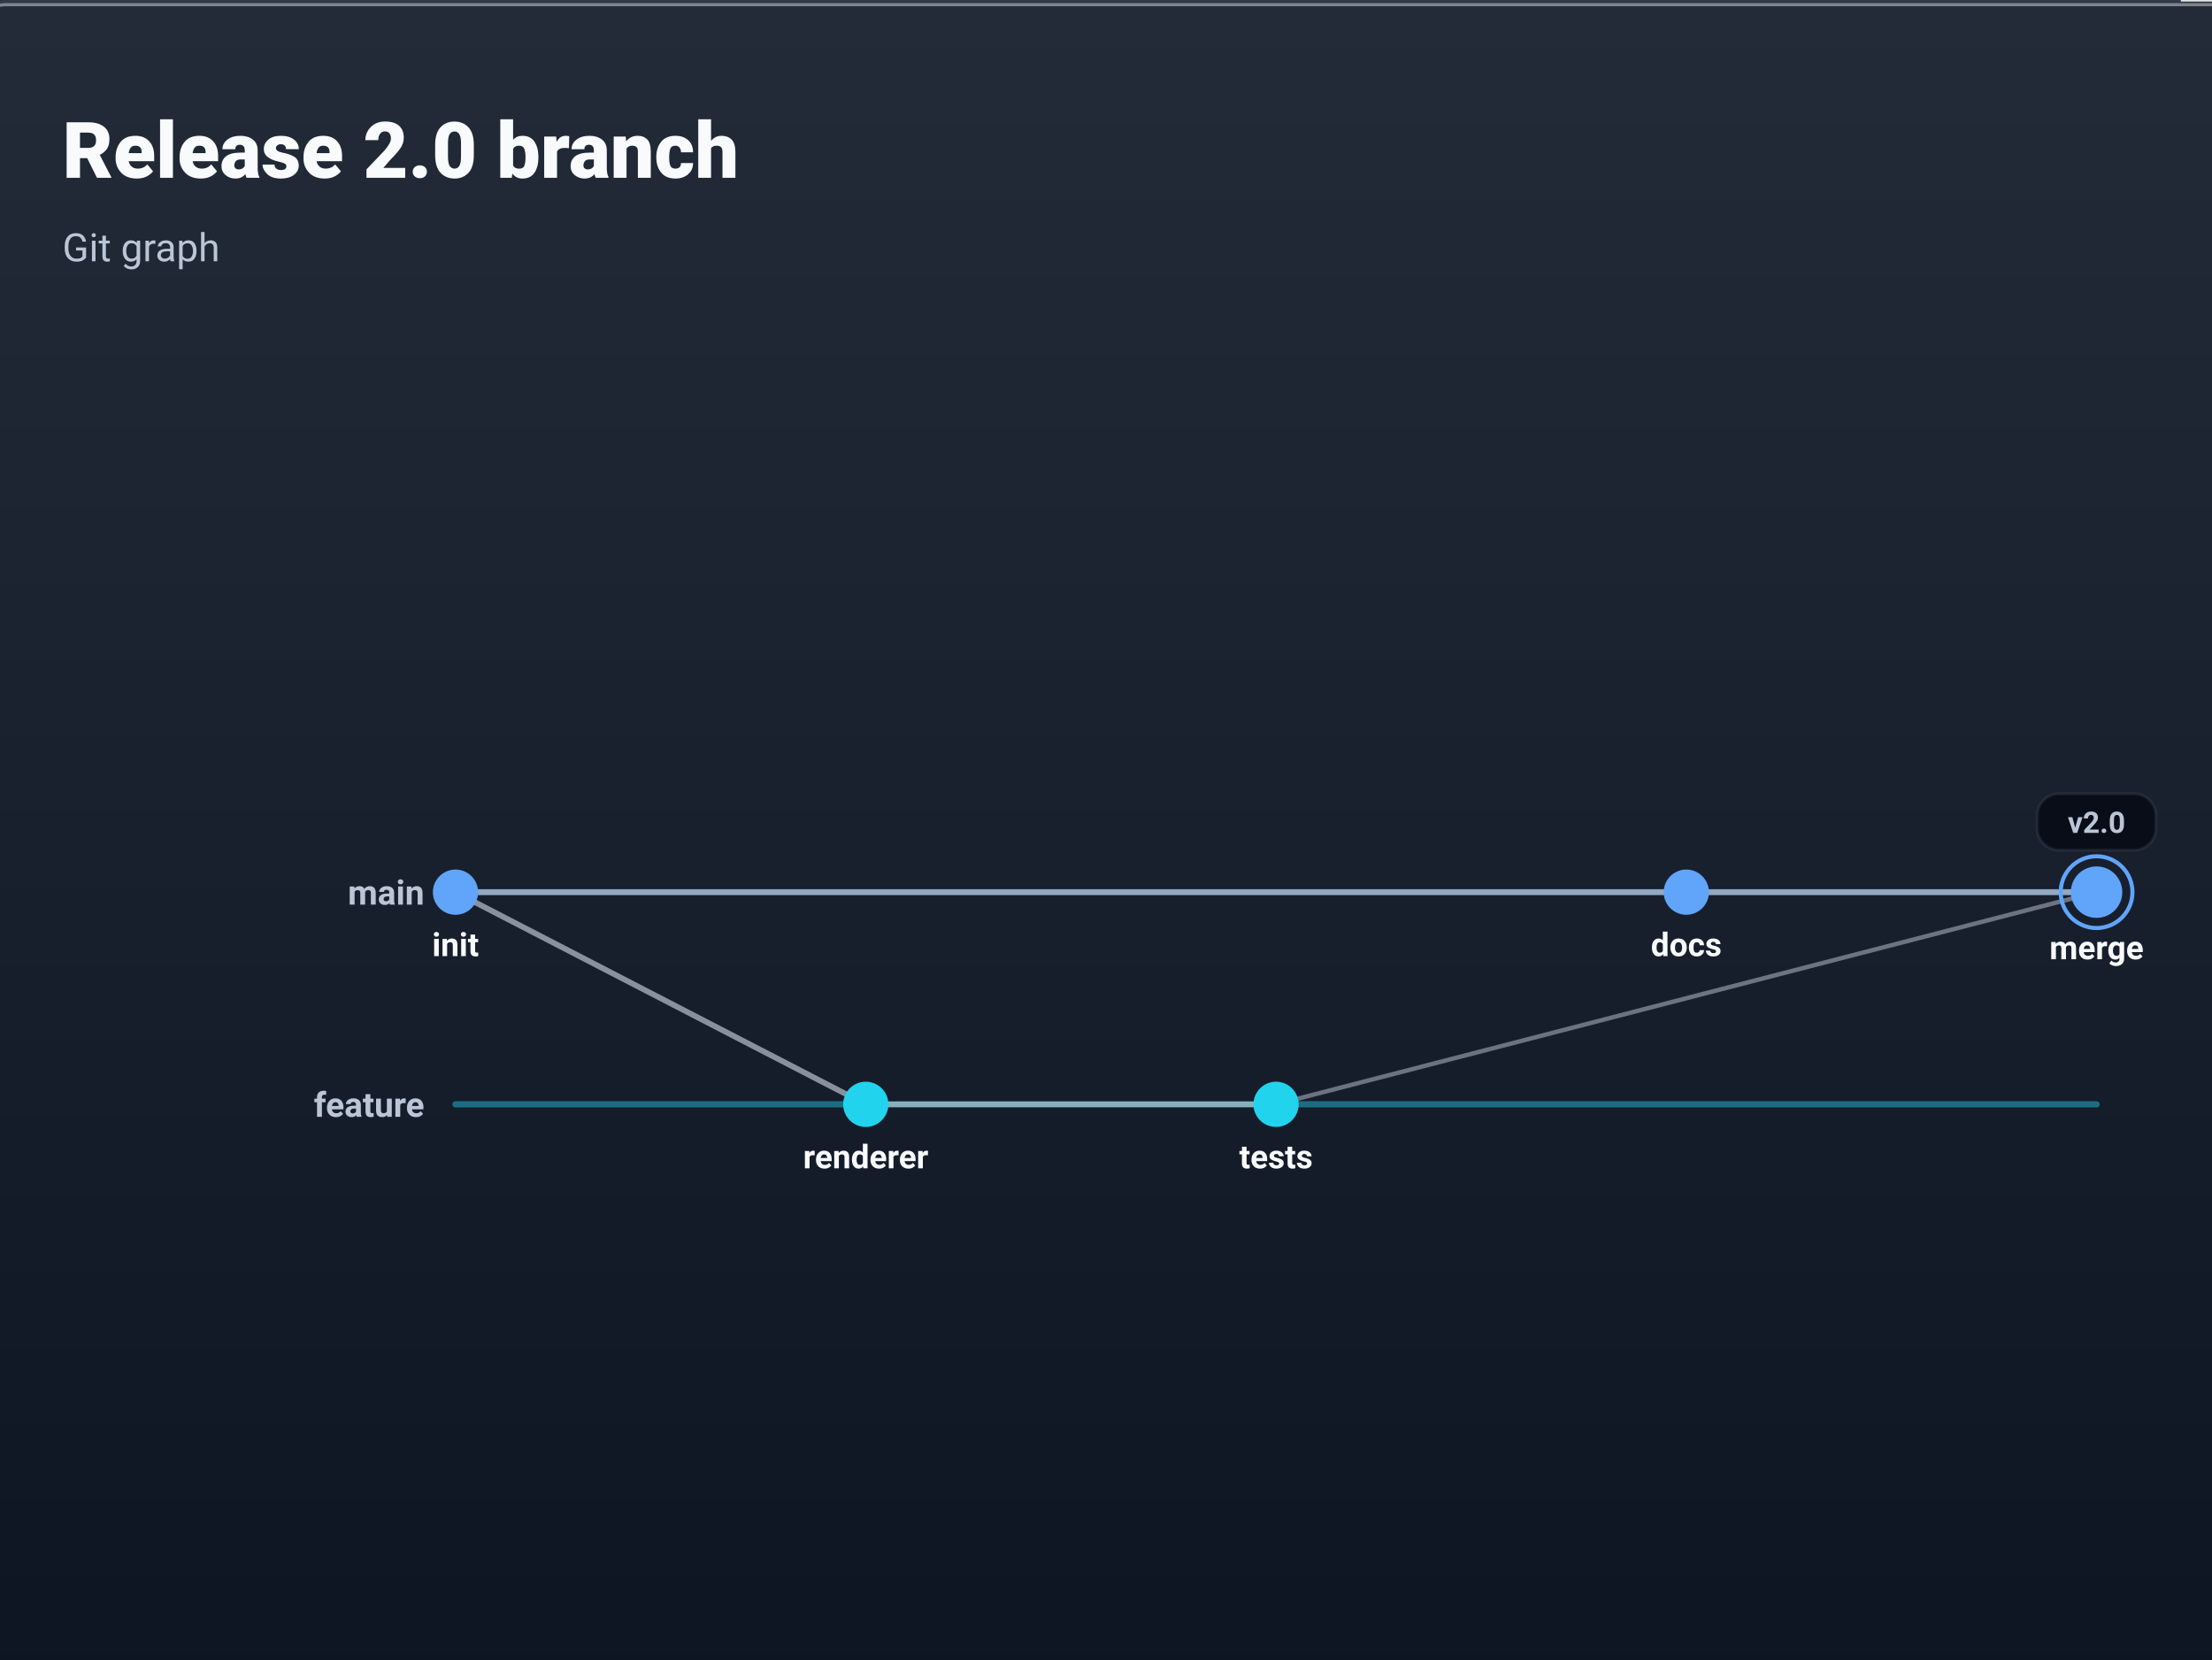
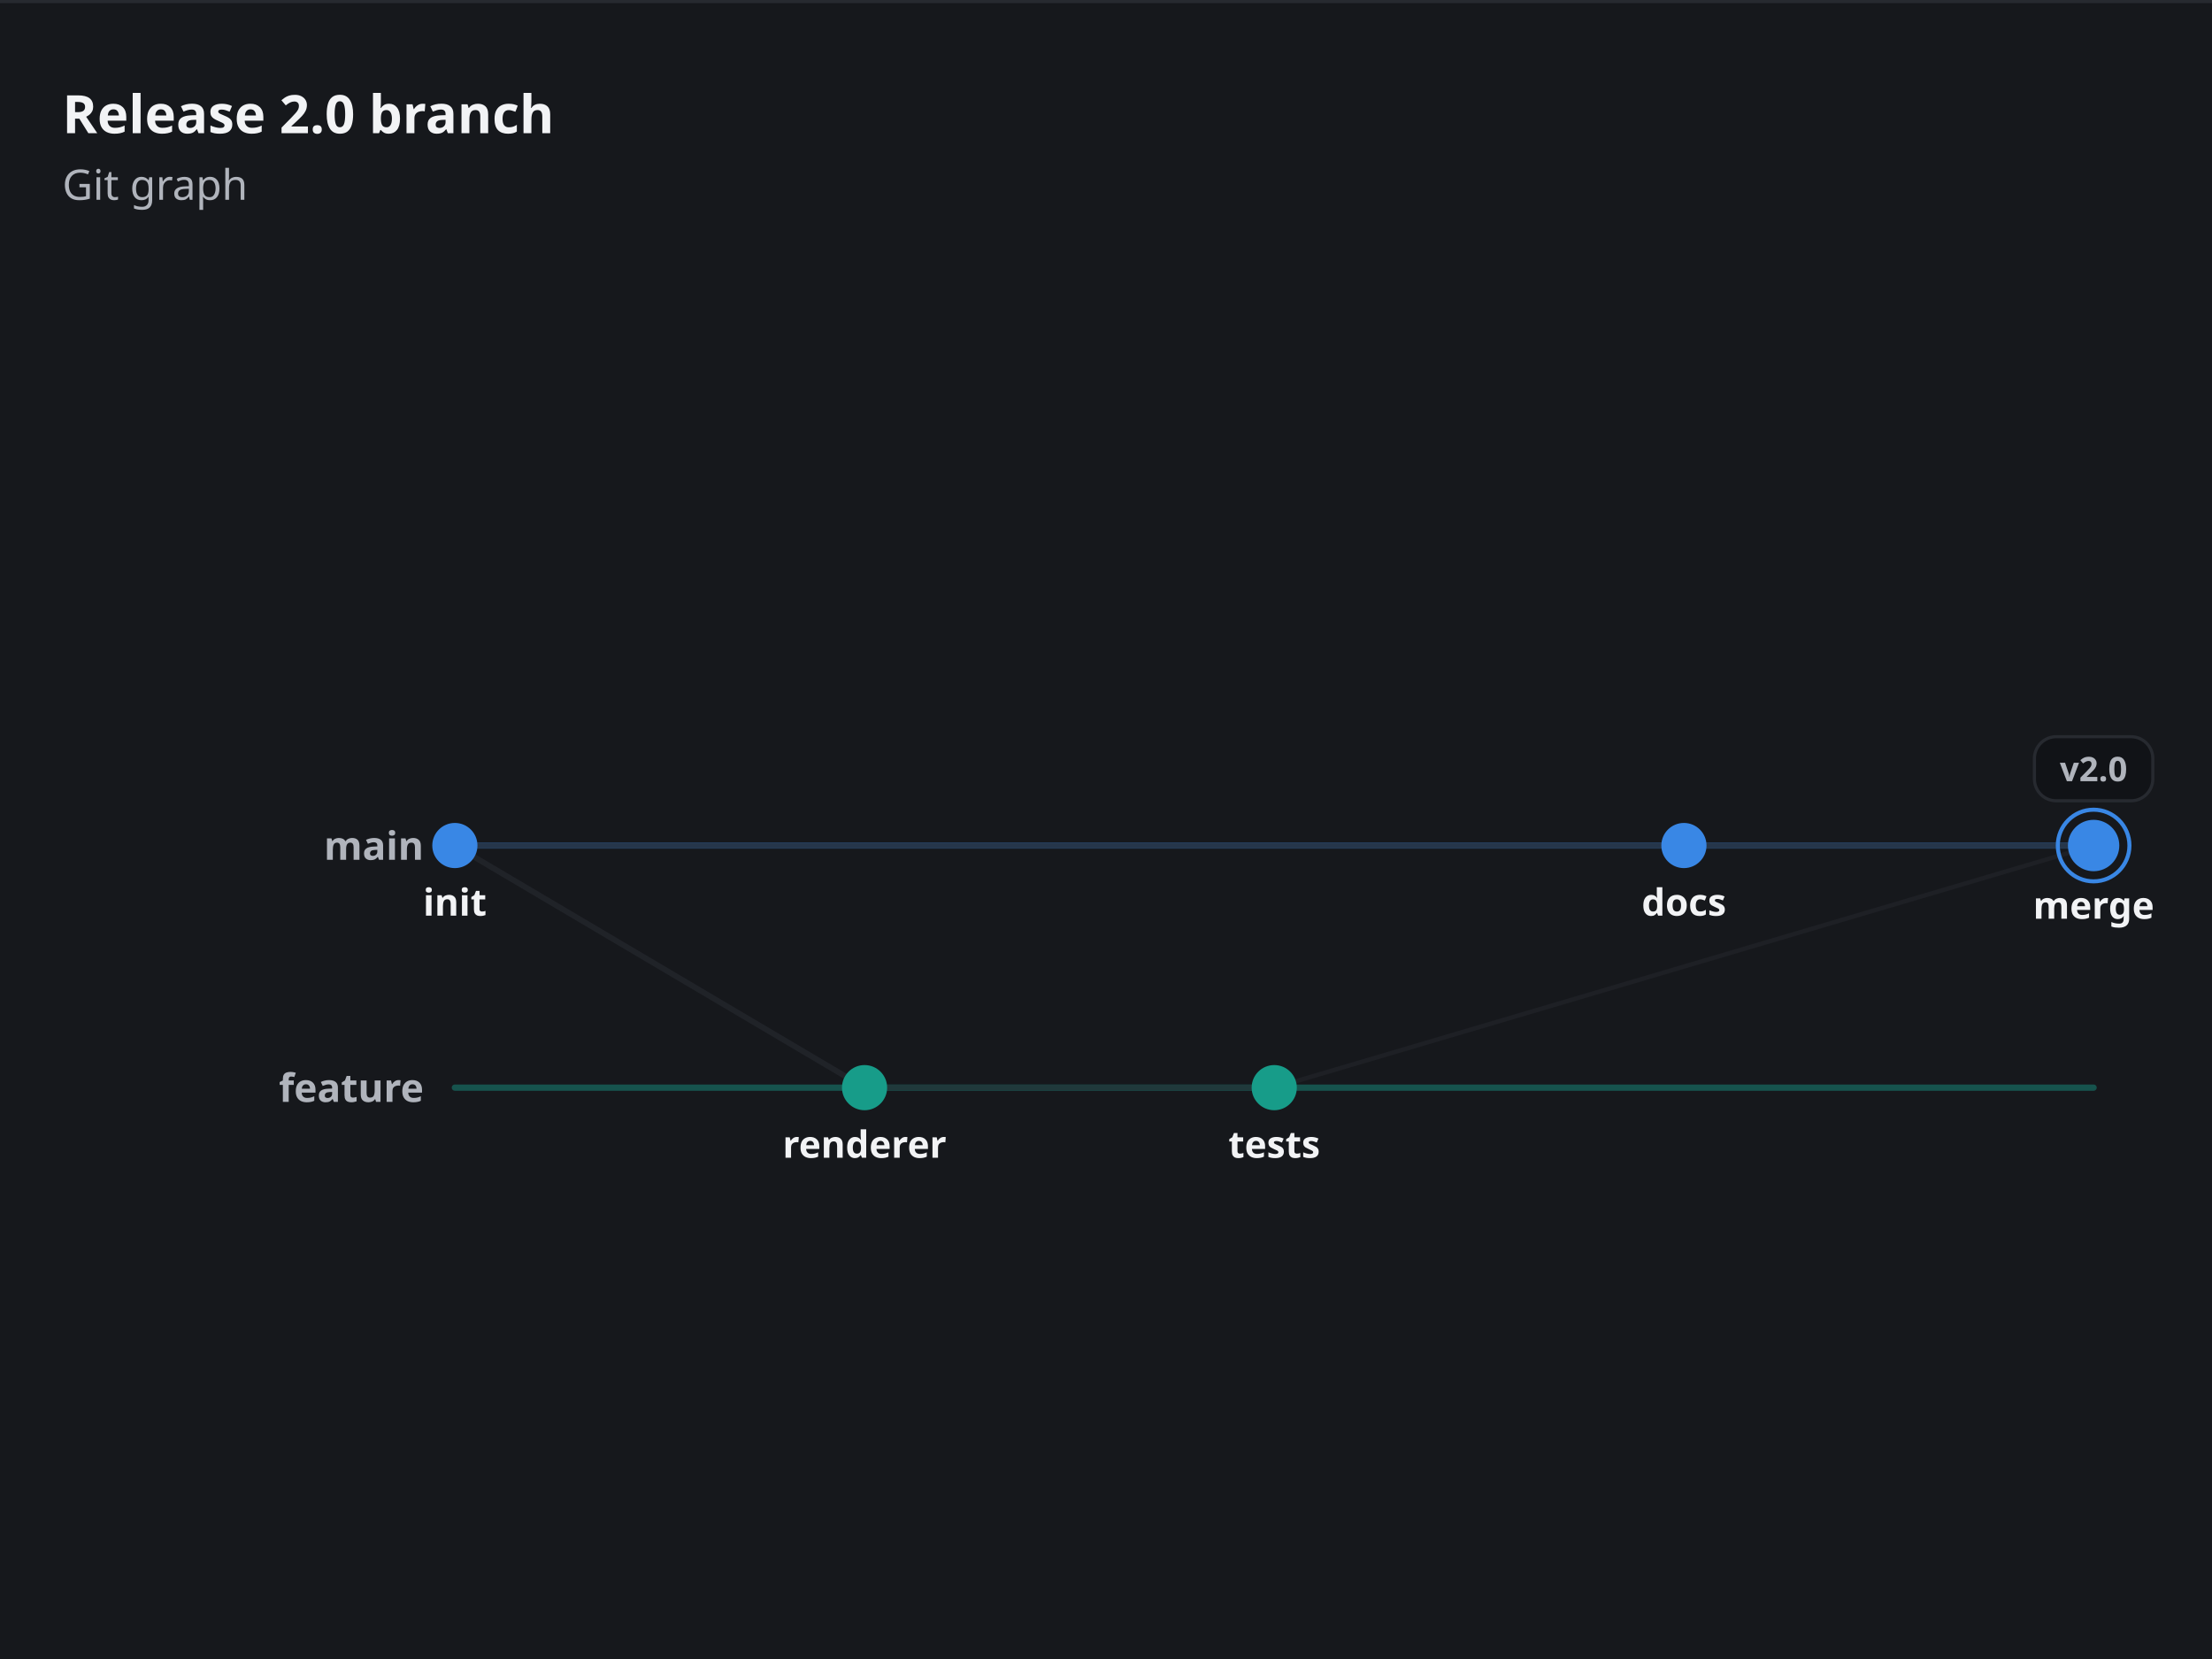
- <svg xmlns="http://www.w3.org/2000/svg" id="cfx-visual-aa6c9374" width="709" height="532" viewBox="10 0 709 531.8" role="img" aria-labelledby="cfx-visual-aa6c9374-title cfx-visual-aa6c9374-desc" preserveAspectRatio="xMidYMid meet" shape-rendering="geometricPrecision" text-rendering="geometricPrecision" style="max-width:100%;height:auto;display:block">
+ <svg xmlns="http://www.w3.org/2000/svg" id="cfx-visual-932f2dcc" width="710" height="533" viewBox="10 0 710 532.5" role="img" aria-labelledby="cfx-visual-932f2dcc-title cfx-visual-932f2dcc-desc" preserveAspectRatio="xMidYMid meet" shape-rendering="geometricPrecision" text-rendering="geometricPrecision" data-cfx-look="graphite" style="max-width:100%;height:auto;display:block" data-cfx-label-layout="measured" data-cfx-label-count="10" data-cfx-label-dropped="0">
  <defs>
-     <style>#cfx-visual-aa6c9374 .cfx-guide-stroke,#cfx-visual-aa6c9374 .cfx-premium-stroke{vector-effect:non-scaling-stroke;shape-rendering:geometricPrecision}#cfx-visual-aa6c9374 text{text-rendering:geometricPrecision;-webkit-font-smoothing:antialiased}</style>
-     <linearGradient id="cfx-visual-aa6c9374-visualBackground" x1="0" x2="0" y1="0" y2="1">
-       <stop offset="0%" stop-color="#232A38" stop-opacity="1" />
-       <stop offset="100%" stop-color="#0D1421" stop-opacity="1" />
-     </linearGradient>
-     <linearGradient id="cfx-visual-aa6c9374-visualCard" x1="0" x2="0" y1="0" y2="1">
-       <stop offset="0%" stop-color="#232A38" stop-opacity="1" />
-       <stop offset="100%" stop-color="#0D1421" stop-opacity="1" />
-     </linearGradient>
-     <linearGradient id="cfx-visual-aa6c9374-visualPlot" x1="0" x2="0" y1="0" y2="1">
-       <stop offset="0%" stop-color="#1C202A" stop-opacity="1" />
-       <stop offset="100%" stop-color="#070B14" stop-opacity="1" />
-     </linearGradient>
-     <clipPath id="cfx-visual-aa6c9374-visualCardClip">
-       <rect x="0" y="0" width="760" height="570" rx="12" />
+     <style>#cfx-visual-932f2dcc .cfx-guide-stroke,#cfx-visual-932f2dcc .cfx-premium-stroke{vector-effect:non-scaling-stroke;shape-rendering:geometricPrecision}#cfx-visual-932f2dcc text{text-rendering:geometricPrecision;-webkit-font-smoothing:antialiased}</style>
+     <clipPath id="cfx-visual-932f2dcc-visualCardClip">
+       <rect x="0" y="0" width="760" height="570" rx="3" />
    </clipPath>
  </defs>
-   <rect width="100%" height="100%" fill="url(#cfx-visual-aa6c9374-visualBackground)" />
-   <rect data-cfx-role="visual-card" class="cfx-guide-stroke" x="0.5" y="0.5" width="759" height="569" rx="11.5" fill="url(#cfx-visual-aa6c9374-visualCard)" stroke="rgba(148,163,184,0.133)" />
-   <rect data-cfx-role="visual-card-highlight" class="cfx-guide-stroke" x="1.5" y="1.5" width="757" height="567" rx="10.5" fill="none" stroke="#fff" stroke-opacity="0.42" />
-   <text data-cfx-role="visual-title" x="30" y="56.978" fill="#F8FAFC" font-family="-apple-system, BlinkMacSystemFont, 'Segoe UI', Roboto, Helvetica, Arial, sans-serif" font-size="25" font-weight="800">Release 2.0 branch</text>
-   <text data-cfx-role="visual-subtitle" x="30" y="83.741" fill="#BAC6D6" font-family="-apple-system, BlinkMacSystemFont, 'Segoe UI', Roboto, Helvetica, Arial, sans-serif" font-size="12.5">Git graph</text>
-   <line data-cfx-role="git-branch-line" data-branch="main" x1="156" y1="285.939" x2="682" y2="285.939" stroke="rgba(96,165,250,0.451)" stroke-width="2" stroke-linecap="round" />
-   <text data-cfx-role="visual-text" x="146" y="289.939" text-anchor="end" fill="#BAC6D6" font-family="-apple-system, BlinkMacSystemFont, 'Segoe UI', Roboto, Helvetica, Arial, sans-serif" font-size="11" font-weight="700">main</text>
-   <line data-cfx-role="git-branch-line" data-branch="feature" x1="156" y1="353.939" x2="682" y2="353.939" stroke="rgba(34,211,238,0.451)" stroke-width="2" stroke-linecap="round" />
-   <text data-cfx-role="visual-text" x="146" y="357.939" text-anchor="end" fill="#BAC6D6" font-family="-apple-system, BlinkMacSystemFont, 'Segoe UI', Roboto, Helvetica, Arial, sans-serif" font-size="11" font-weight="700">feature</text>
-   <line data-cfx-role="git-commit-edge" data-parent-id="init" data-commit-id="renderer" x1="156" y1="285.939" x2="287.5" y2="353.939" stroke="rgba(203,213,225,0.627)" stroke-width="1.8" stroke-linecap="round" />
-   <line data-cfx-role="git-commit-edge" data-parent-id="renderer" data-commit-id="tests" x1="287.5" y1="353.939" x2="419" y2="353.939" stroke="rgba(203,213,225,0.627)" stroke-width="1.8" stroke-linecap="round" />
-   <line data-cfx-role="git-commit-edge" data-parent-id="init" data-commit-id="docs" x1="156" y1="285.939" x2="550.5" y2="285.939" stroke="rgba(203,213,225,0.627)" stroke-width="1.8" stroke-linecap="round" />
-   <line data-cfx-role="git-commit-edge" data-parent-id="docs" data-commit-id="merge" x1="550.5" y1="285.939" x2="682" y2="285.939" stroke="rgba(203,213,225,0.627)" stroke-width="1.8" stroke-linecap="round" />
-   <line data-cfx-role="git-commit-edge" data-parent-id="tests" data-commit-id="merge" x1="419" y1="353.939" x2="682" y2="285.939" stroke="rgba(203,213,225,0.471)" stroke-width="1.4" stroke-linecap="round" />
-   <circle data-cfx-role="git-commit" data-commit-id="init" data-branch="main" cx="156" cy="285.939" r="6.5" fill="#60A5FA" stroke="#60A5FA" stroke-width="1.5" />
-   <text data-cfx-role="visual-text" x="156" y="306.439" text-anchor="middle" fill="#F8FAFC" font-family="-apple-system, BlinkMacSystemFont, 'Segoe UI', Roboto, Helvetica, Arial, sans-serif" font-size="10.5" font-weight="650">init</text>
-   <circle data-cfx-role="git-commit" data-commit-id="renderer" data-branch="feature" cx="287.5" cy="353.939" r="6.5" fill="#22D3EE" stroke="#22D3EE" stroke-width="1.5" />
-   <text data-cfx-role="visual-text" x="287.5" y="374.439" text-anchor="middle" fill="#F8FAFC" font-family="-apple-system, BlinkMacSystemFont, 'Segoe UI', Roboto, Helvetica, Arial, sans-serif" font-size="10.5" font-weight="650">renderer</text>
-   <circle data-cfx-role="git-commit" data-commit-id="tests" data-branch="feature" cx="419" cy="353.939" r="6.5" fill="#22D3EE" stroke="#22D3EE" stroke-width="1.5" />
-   <text data-cfx-role="visual-text" x="419" y="374.439" text-anchor="middle" fill="#F8FAFC" font-family="-apple-system, BlinkMacSystemFont, 'Segoe UI', Roboto, Helvetica, Arial, sans-serif" font-size="10.5" font-weight="650">tests</text>
-   <circle data-cfx-role="git-commit" data-commit-id="docs" data-branch="main" cx="550.5" cy="285.939" r="6.5" fill="#60A5FA" stroke="#60A5FA" stroke-width="1.5" />
-   <text data-cfx-role="visual-text" x="550.5" y="306.439" text-anchor="middle" fill="#F8FAFC" font-family="-apple-system, BlinkMacSystemFont, 'Segoe UI', Roboto, Helvetica, Arial, sans-serif" font-size="10.5" font-weight="650">docs</text>
-   <circle data-cfx-role="git-commit" data-commit-id="merge" data-branch="main" cx="682" cy="285.939" r="7.5" fill="#60A5FA" stroke="#60A5FA" stroke-width="1.5" />
-   <circle data-cfx-role="git-merge-ring" cx="682" cy="285.939" r="11.5" fill="none" stroke="#60A5FA" stroke-width="1.3" />
-   <text data-cfx-role="visual-text" x="682" y="307.439" text-anchor="middle" fill="#F8FAFC" font-family="-apple-system, BlinkMacSystemFont, 'Segoe UI', Roboto, Helvetica, Arial, sans-serif" font-size="10.5" font-weight="650">merge</text>
-   <rect data-cfx-role="git-tag" x="663" y="254.439" width="38" height="18" rx="7" fill="#080D18" stroke="rgba(148,163,184,0.11)" />
-   <text data-cfx-role="git-tag-label" x="682" y="266.939" text-anchor="middle" fill="#BAC6D6" font-family="-apple-system, BlinkMacSystemFont, 'Segoe UI', Roboto, Helvetica, Arial, sans-serif" font-size="9.5" font-weight="700">v2.0</text>
+   <rect data-cfx-role="visual-background" width="100%" height="100%" fill="#0C0D10" />
+   <rect data-cfx-role="visual-card" class="cfx-guide-stroke" x="0.5" y="0.5" width="759" height="569" rx="2.5" fill="#16181C" stroke="#272A30" />
+   <text data-cfx-role="visual-title" x="30" y="42.75" fill="#F2F3F5" font-family="Calibri, Carlito, Segoe UI, system-ui, sans-serif" font-size="17" font-weight="700" data-cfx-label-original="Release 2.0 branch" data-cfx-label-status="placed" data-cfx-label-x="30" data-cfx-label-y="30" data-cfx-label-width="132.348" data-cfx-label-height="17">Release 2.0 branch</text>
+   <text data-cfx-role="visual-subtitle" x="30" y="64.125" fill="#B0B4BC" font-family="Calibri, Carlito, Segoe UI, system-ui, sans-serif" font-size="13.5" data-cfx-label-original="Git graph" data-cfx-label-status="placed" data-cfx-label-x="30" data-cfx-label-y="54" data-cfx-label-width="50.625" data-cfx-label-height="13.5">Git graph</text>
+   <line data-cfx-role="git-branch-line" data-branch="main" x1="156" y1="271.393" x2="682" y2="271.393" stroke="rgba(57,135,229,0.451)" stroke-width="2" stroke-linecap="round" />
+   <text data-cfx-role="visual-text" x="146" y="275.964" text-anchor="end" fill="#B0B4BC" font-family="Calibri, Carlito, Segoe UI, system-ui, sans-serif" font-size="12.571" font-weight="700" data-cfx-label-original="main" data-cfx-label-status="placed" data-cfx-label-x="119.735" data-cfx-label-y="266.536" data-cfx-label-width="26.265" data-cfx-label-height="12.571">main</text>
+   <line data-cfx-role="git-branch-line" data-branch="feature" x1="156" y1="349.107" x2="682" y2="349.107" stroke="rgba(23,156,137,0.451)" stroke-width="2" stroke-linecap="round" />
+   <text data-cfx-role="visual-text" x="146" y="353.679" text-anchor="end" fill="#B0B4BC" font-family="Calibri, Carlito, Segoe UI, system-ui, sans-serif" font-size="12.571" font-weight="700" data-cfx-label-original="feature" data-cfx-label-status="placed" data-cfx-label-x="108.066" data-cfx-label-y="344.251" data-cfx-label-width="37.934" data-cfx-label-height="12.571">feature</text>
+   <line data-cfx-role="git-commit-edge" data-parent-id="init" data-commit-id="renderer" x1="156" y1="271.393" x2="287.5" y2="349.107" stroke="rgba(39,42,48,0.627)" stroke-width="1.8" stroke-linecap="round" />
+   <line data-cfx-role="git-commit-edge" data-parent-id="renderer" data-commit-id="tests" x1="287.5" y1="349.107" x2="419" y2="349.107" stroke="rgba(39,42,48,0.627)" stroke-width="1.8" stroke-linecap="round" />
+   <line data-cfx-role="git-commit-edge" data-parent-id="init" data-commit-id="docs" x1="156" y1="271.393" x2="550.5" y2="271.393" stroke="rgba(39,42,48,0.627)" stroke-width="1.8" stroke-linecap="round" />
+   <line data-cfx-role="git-commit-edge" data-parent-id="docs" data-commit-id="merge" x1="550.5" y1="271.393" x2="682" y2="271.393" stroke="rgba(39,42,48,0.627)" stroke-width="1.8" stroke-linecap="round" />
+   <line data-cfx-role="git-commit-edge" data-parent-id="tests" data-commit-id="merge" x1="419" y1="349.107" x2="682" y2="271.393" stroke="rgba(39,42,48,0.471)" stroke-width="1.4" stroke-linecap="round" />
+   <circle data-cfx-role="git-commit" data-commit-id="init" data-branch="main" cx="156" cy="271.393" r="6.5" fill="#3987E5" stroke="#3987E5" stroke-width="1.5" />
+   <text data-cfx-role="visual-text" x="156" y="293.893" text-anchor="middle" fill="#F2F3F5" font-family="Calibri, Carlito, Segoe UI, system-ui, sans-serif" font-size="12" font-weight="650" data-cfx-label-original="init" data-cfx-label-status="placed" data-cfx-label-x="147.753" data-cfx-label-y="284.893" data-cfx-label-width="16.494" data-cfx-label-height="12">init</text>
+   <circle data-cfx-role="git-commit" data-commit-id="renderer" data-branch="feature" cx="287.5" cy="349.107" r="6.5" fill="#179C89" stroke="#179C89" stroke-width="1.5" />
+   <text data-cfx-role="visual-text" x="287.5" y="371.607" text-anchor="middle" fill="#F2F3F5" font-family="Calibri, Carlito, Segoe UI, system-ui, sans-serif" font-size="12" font-weight="650" data-cfx-label-original="renderer" data-cfx-label-status="placed" data-cfx-label-x="265.735" data-cfx-label-y="362.607" data-cfx-label-width="43.529" data-cfx-label-height="12">renderer</text>
+   <circle data-cfx-role="git-commit" data-commit-id="tests" data-branch="feature" cx="419" cy="349.107" r="6.5" fill="#179C89" stroke="#179C89" stroke-width="1.5" />
+   <text data-cfx-role="visual-text" x="419" y="371.607" text-anchor="middle" fill="#F2F3F5" font-family="Calibri, Carlito, Segoe UI, system-ui, sans-serif" font-size="12" font-weight="650" data-cfx-label-original="tests" data-cfx-label-status="placed" data-cfx-label-x="407.173" data-cfx-label-y="362.607" data-cfx-label-width="23.654" data-cfx-label-height="12">tests</text>
+   <circle data-cfx-role="git-commit" data-commit-id="docs" data-branch="main" cx="550.5" cy="271.393" r="6.5" fill="#3987E5" stroke="#3987E5" stroke-width="1.5" />
+   <text data-cfx-role="visual-text" x="550.5" y="293.893" text-anchor="middle" fill="#F2F3F5" font-family="Calibri, Carlito, Segoe UI, system-ui, sans-serif" font-size="12" font-weight="650" data-cfx-label-original="docs" data-cfx-label-status="placed" data-cfx-label-x="539.15" data-cfx-label-y="284.893" data-cfx-label-width="22.699" data-cfx-label-height="12">docs</text>
+   <circle data-cfx-role="git-commit" data-commit-id="merge" data-branch="main" cx="682" cy="271.393" r="7.5" fill="#3987E5" stroke="#3987E5" stroke-width="1.5" />
+   <circle data-cfx-role="git-merge-ring" cx="682" cy="271.393" r="11.5" fill="none" stroke="#3987E5" stroke-width="1.3" />
+   <text data-cfx-role="visual-text" x="682" y="294.893" text-anchor="middle" fill="#F2F3F5" font-family="Calibri, Carlito, Segoe UI, system-ui, sans-serif" font-size="12" font-weight="650" data-cfx-label-original="merge" data-cfx-label-status="placed" data-cfx-label-x="666.235" data-cfx-label-y="285.893" data-cfx-label-width="31.529" data-cfx-label-height="12">merge</text>
+   <rect data-cfx-role="git-tag" x="663" y="236.464" width="38" height="20.571" rx="7" fill="#111317" stroke="#272A30" data-cfx-label-decoration="true" />
+   <text data-cfx-role="git-tag-label" x="682" y="250.75" text-anchor="middle" fill="#B0B4BC" font-family="Calibri, Carlito, Segoe UI, system-ui, sans-serif" font-size="10.857" font-weight="700" data-cfx-label-original="v2.0" data-cfx-label-status="placed" data-cfx-label-x="663" data-cfx-label-y="236.464" data-cfx-label-width="38" data-cfx-label-height="20.571">v2.0</text>
</svg>
